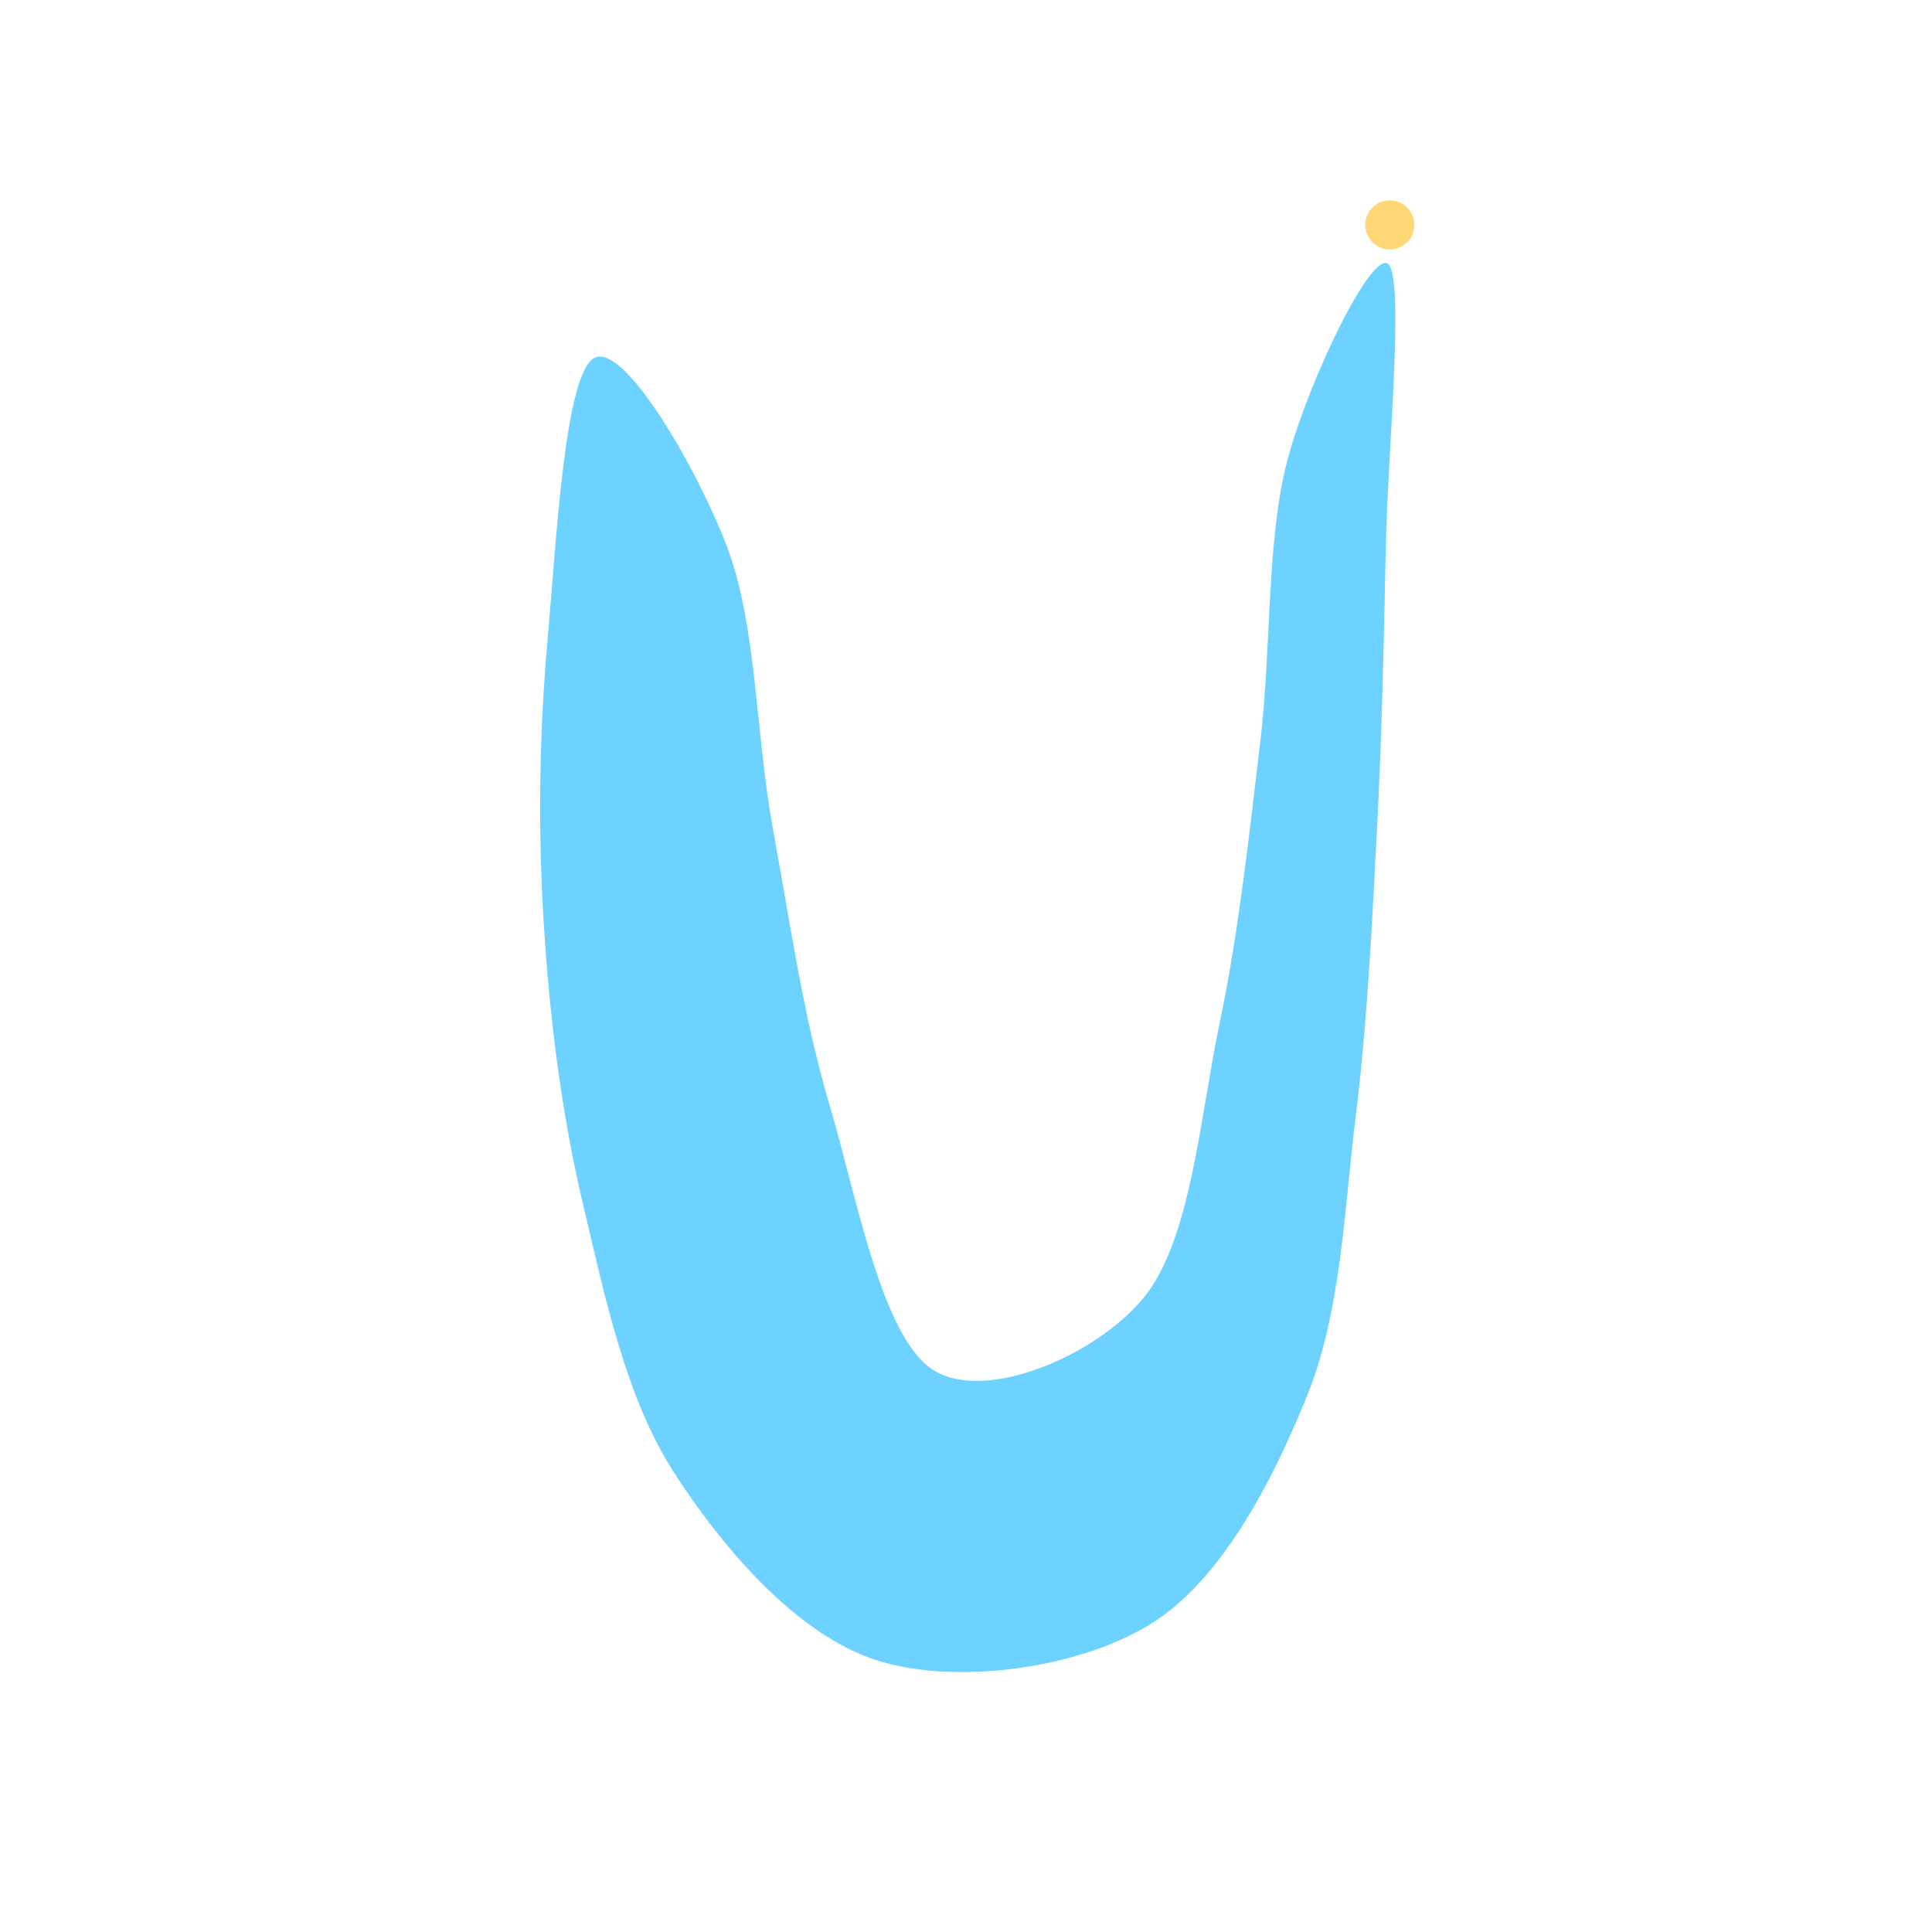
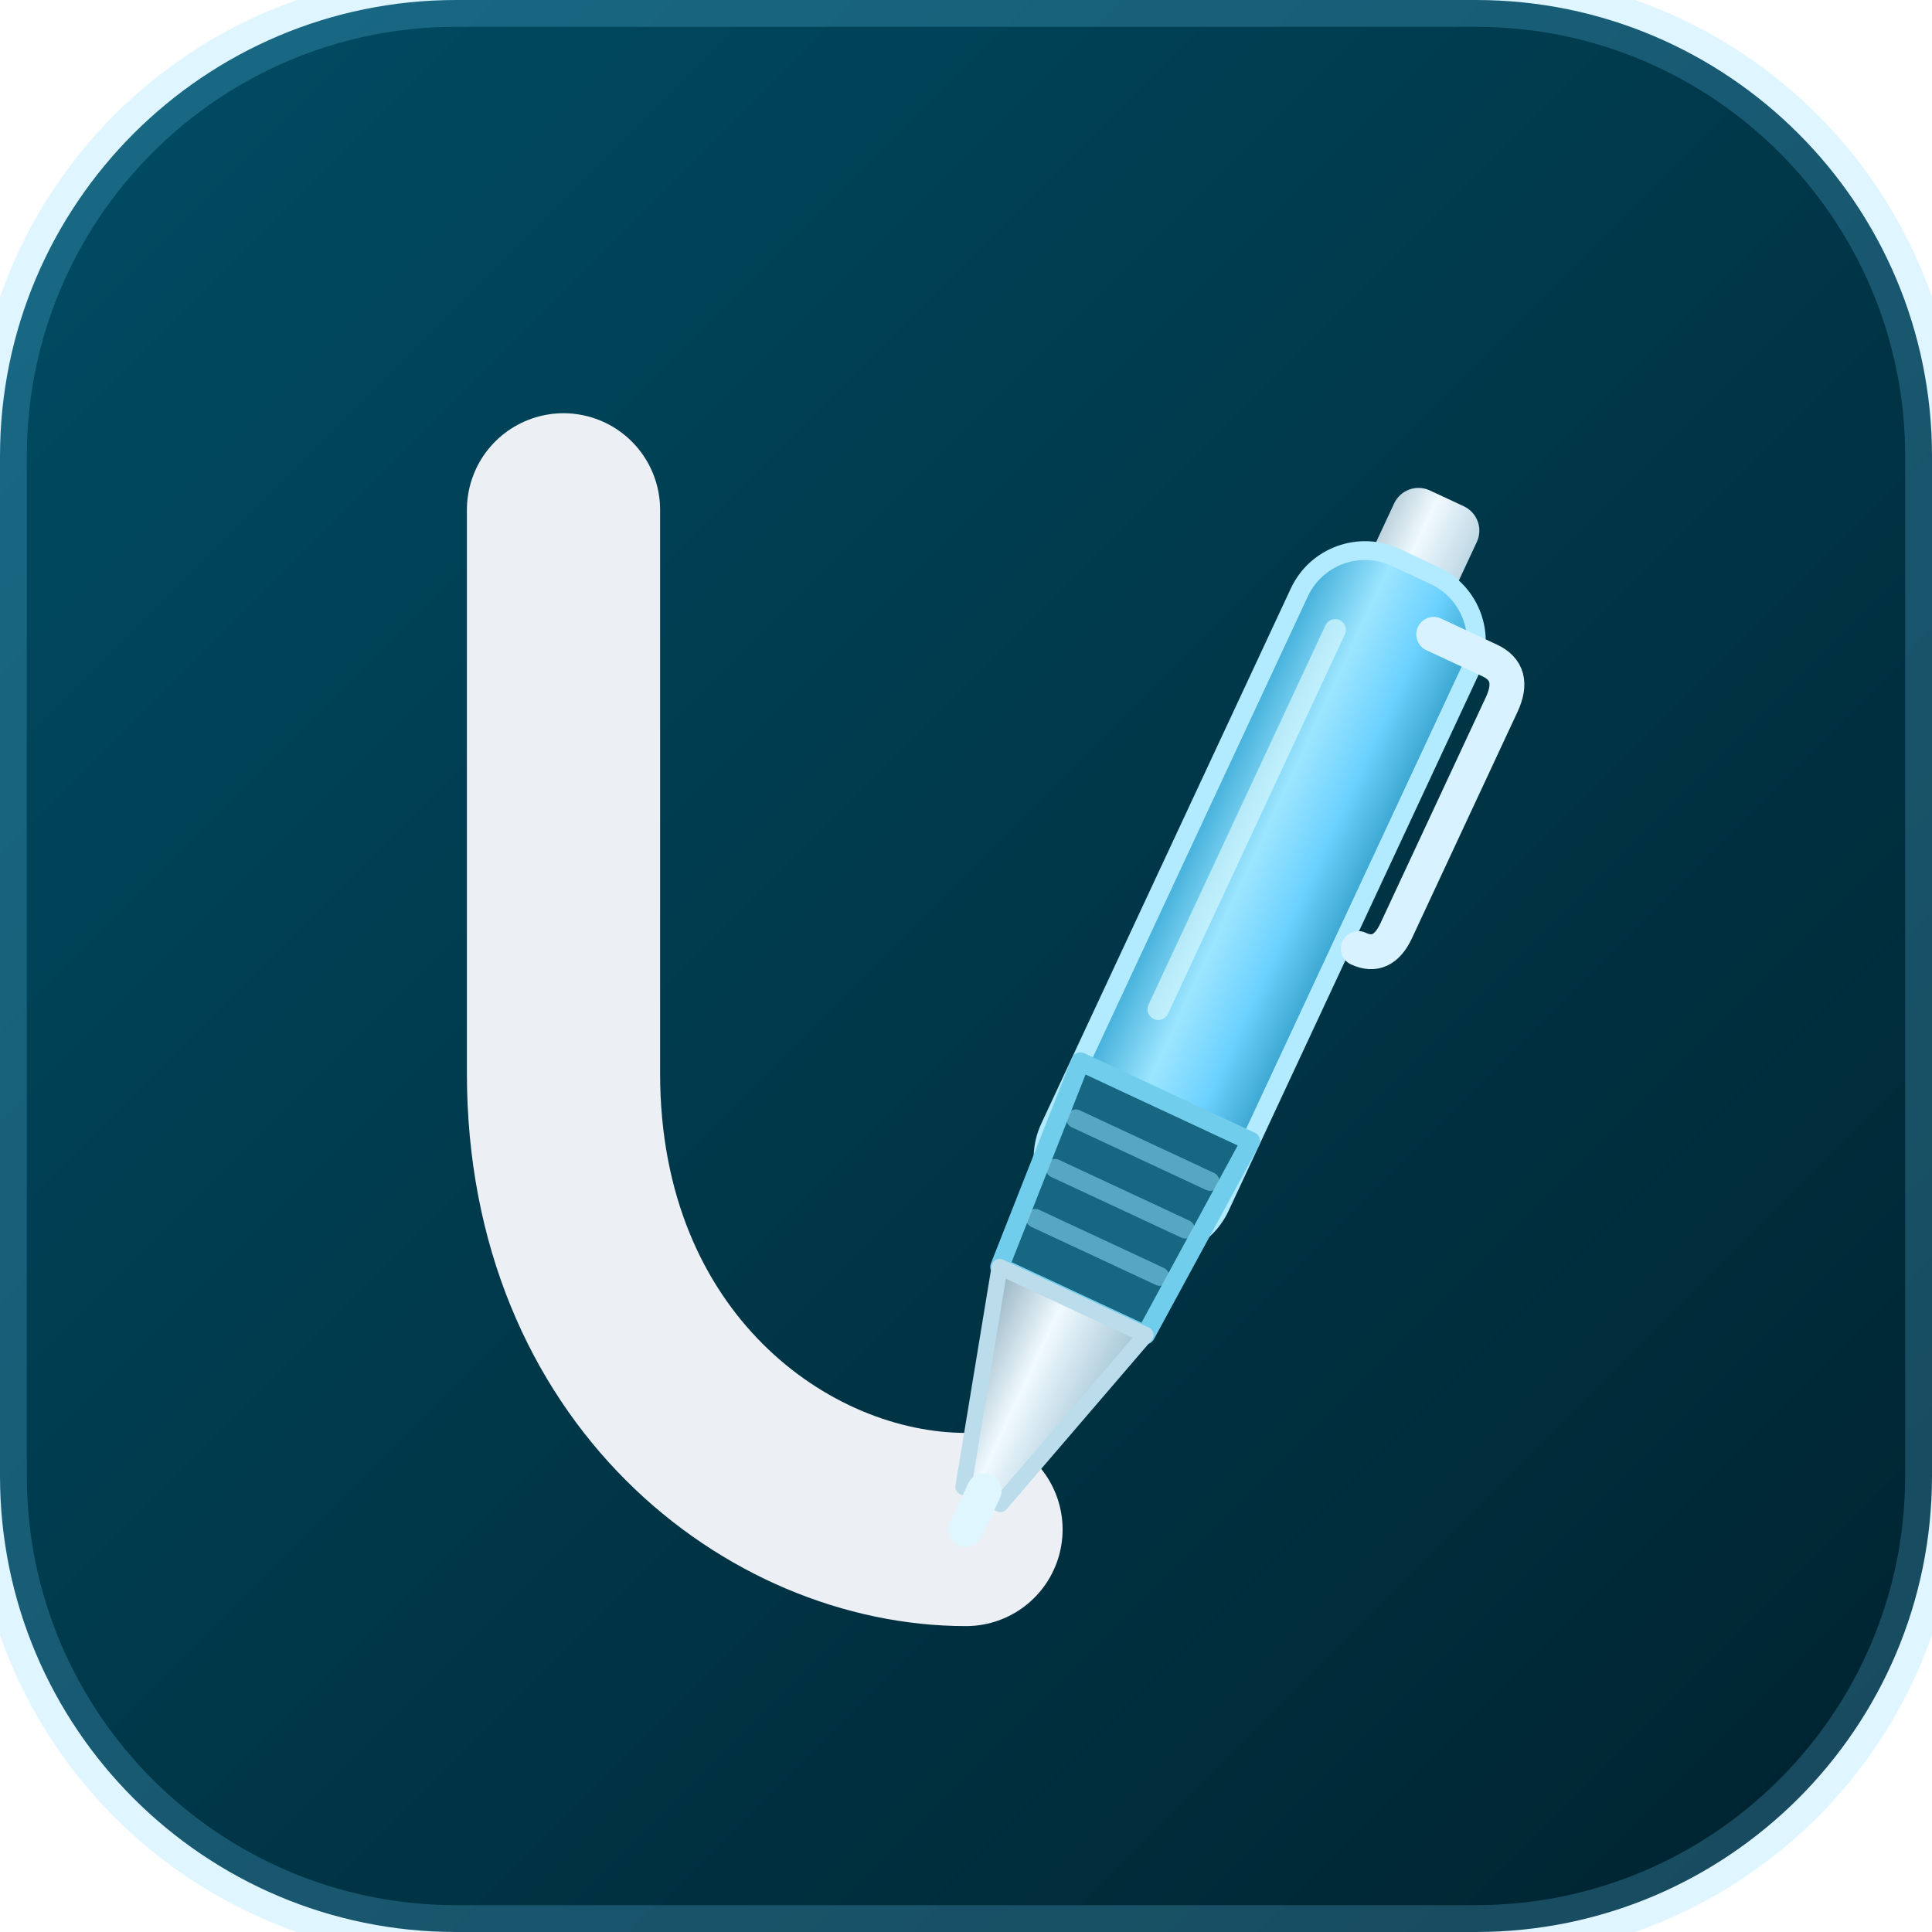
- <svg xmlns="http://www.w3.org/2000/svg" width="1024" height="1024" viewBox="0 0 1024 1024">
-   <g id="U_BrushStroke">
-     <path id="U_BrushStroke-2" data-name="U_BrushStroke" d="M315.09 189.66 C299.24 197.72 294.78 288.37 290.29 338.27 C285.81 388.17 285.05 439.05 288.17 489.05 C291.29 539.05 297.47 589.68 309.01 638.29 C320.54 686.9 331.43 740.44 357.38 780.72 C383.32 821.01 422.67 866.61 464.68 880 C506.7 893.39 571.45 884.37 609.46 861.03 C647.47 837.69 674.56 784.88 692.74 739.96 C710.93 695.05 712.4 641.36 718.57 591.55 C724.74 541.75 727.09 491.33 729.75 441.13 C732.4 390.93 733.47 340.55 734.49 290.36 C735.5 240.17 744.5 147.82 735.83 140 C727.16 132.18 693.78 201.17 682.47 243.43 C671.15 285.69 673.96 343.67 667.93 393.58 C661.91 443.48 656.62 493.78 646.31 542.84 C636 591.9 631.28 657.33 606.08 687.93 C580.88 718.52 522.79 743.33 495.09 726.42 C467.4 709.51 454.16 634.43 439.91 586.49 C425.66 538.54 418.66 488.2 409.57 438.77 C400.49 389.33 401.14 331.41 385.39 289.89 C369.64 248.37 330.93 181.59 315.09 189.66 Z" fill="#6dd2ff" />
-   </g>
-   <g id="Ink_Dot">
-     <path id="Ink_Dot-2" data-name="Ink_Dot" d="M723.6 119.2 C723.6 112.02 729.42 106.2 736.6 106.2 C743.78 106.2 749.6 112.02 749.6 119.2 C749.6 126.38 743.78 132.2 736.6 132.2 C729.42 132.2 723.6 126.38 723.6 119.2 Z" fill="#ffd875" />
+ <svg xmlns="http://www.w3.org/2000/svg" width="512" height="512" viewBox="0 0 36 36">
+   <defs>
+     <linearGradient id="bg" x1="0" y1="0" x2="36" y2="36" gradientUnits="userSpaceOnUse">
+       <stop stop-color="#004D65" />
+       <stop offset="1" stop-color="#00222E" />
+     </linearGradient>
+     <linearGradient id="body" x1="-1.8" y1="0" x2="1.8" y2="0" gradientUnits="userSpaceOnUse">
+       <stop stop-color="#38A9D5" />
+       <stop offset=".38" stop-color="#9CE5FF" />
+       <stop offset=".68" stop-color="#6DD2FF" />
+       <stop offset="1" stop-color="#339FC8" />
+     </linearGradient>
+     <linearGradient id="metal" x1="-1.5" y1="0" x2="1.5" y2="0" gradientUnits="userSpaceOnUse">
+       <stop stop-color="#8FAFBD" />
+       <stop offset=".45" stop-color="#F0FAFF" />
+       <stop offset="1" stop-color="#A0C3D3" />
+     </linearGradient>
+   </defs>
+   <rect width="36" height="36" rx="8.5" fill="url(#bg)" stroke="#6DD2FF" stroke-opacity=".22" />
+   <path d="M10.5 9.5V20c0 5.5 4 8.5 7.5 8.5" fill="none" stroke="#ECEFF4" stroke-width="3.6" stroke-linecap="round" stroke-linejoin="round" />
+   <g transform="translate(18 28.5) rotate(25)" stroke-linecap="round" stroke-linejoin="round">
+     <rect x="-.85" y="-21.2" width="1.7" height="1.8" rx=".5" fill="url(#metal)" />
+     <rect x="-1.75" y="-19.8" width="3.5" height="13.7" rx="1.35" fill="url(#body)" stroke="#B2EAFF" stroke-width=".35" />
+     <path d="M-.85-18.1V-10.3" fill="none" stroke="#DCFAFF" stroke-opacity=".65" stroke-width=".4" />
+     <path d="M.85-18.8              H2              Q2.55-18.8 2.55-18.15              V-13.5              Q2.55-12.9 2.05-12.9" fill="none" stroke="#D8F3FF" stroke-width=".65" />
+     <path d="M-1.75-8.8H1.75              L1.5-4.7              H-1.5Z" fill="#176782" stroke="#70CDEC" stroke-width=".35" />
+     <path d="M-1.38-7.8H1.38              M-1.34-6.8H1.34              M-1.28-5.8H1.28" fill="none" stroke="#78CBE5" stroke-opacity=".65" stroke-width=".35" />
+     <path d="M-1.5-4.7H1.5              L.38-.7              H-.38Z" fill="url(#metal)" stroke="#BADCEB" stroke-width=".3" />
+     <path d="M0-.8V0" fill="none" stroke="#DFF6FF" stroke-width=".65" />
  </g>
</svg>
